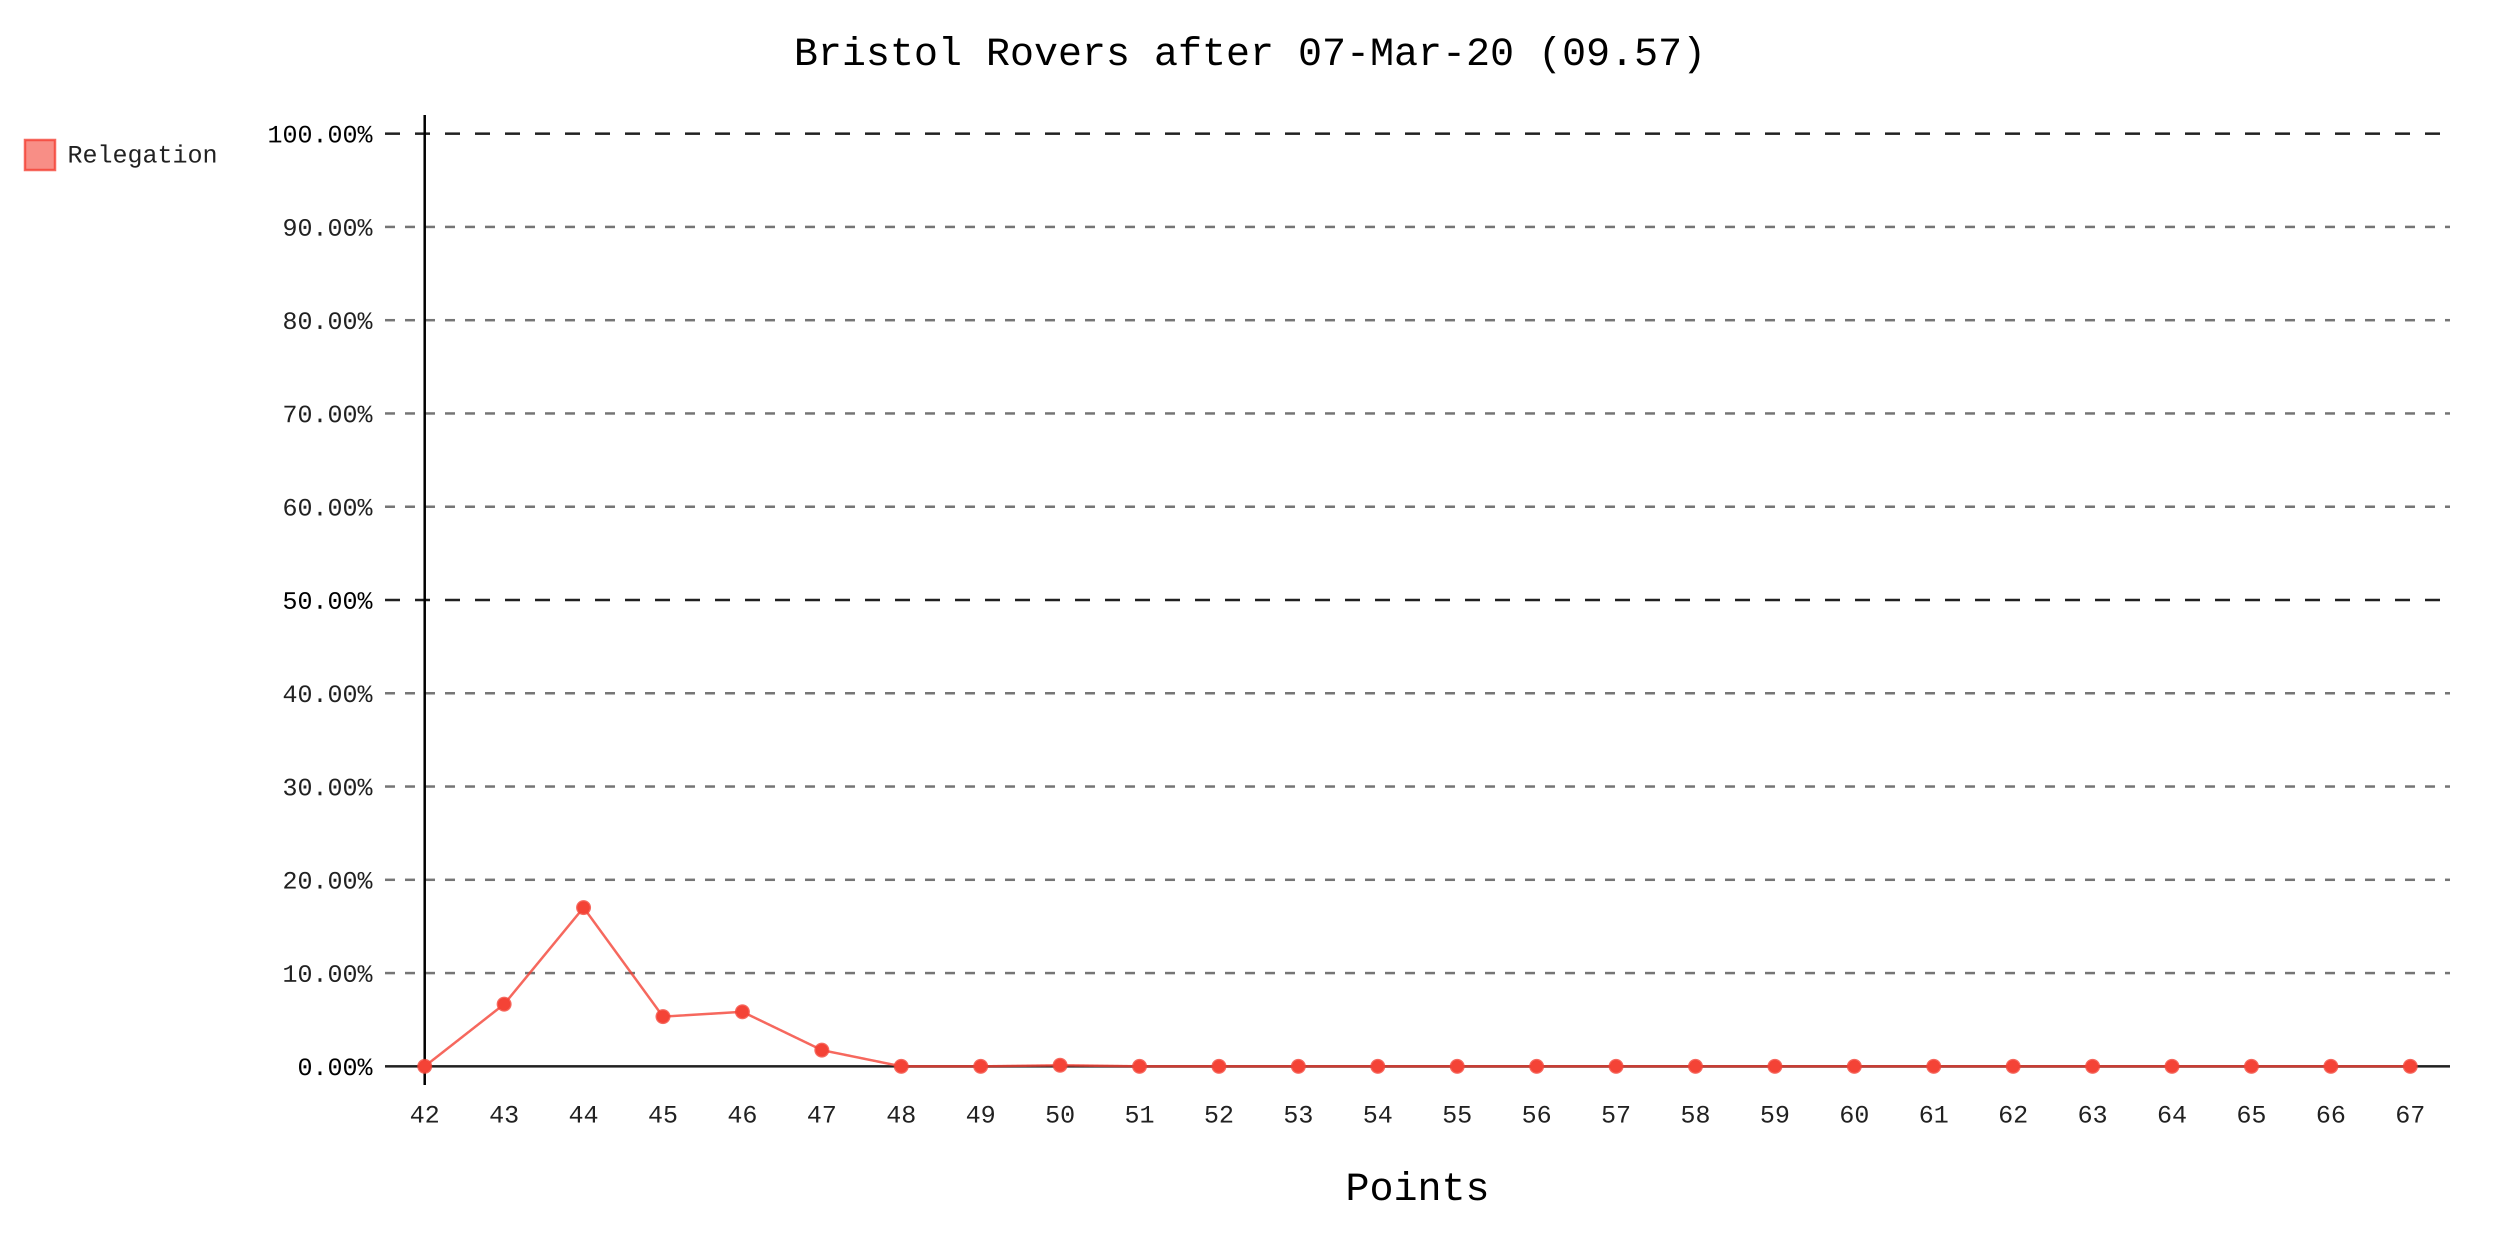
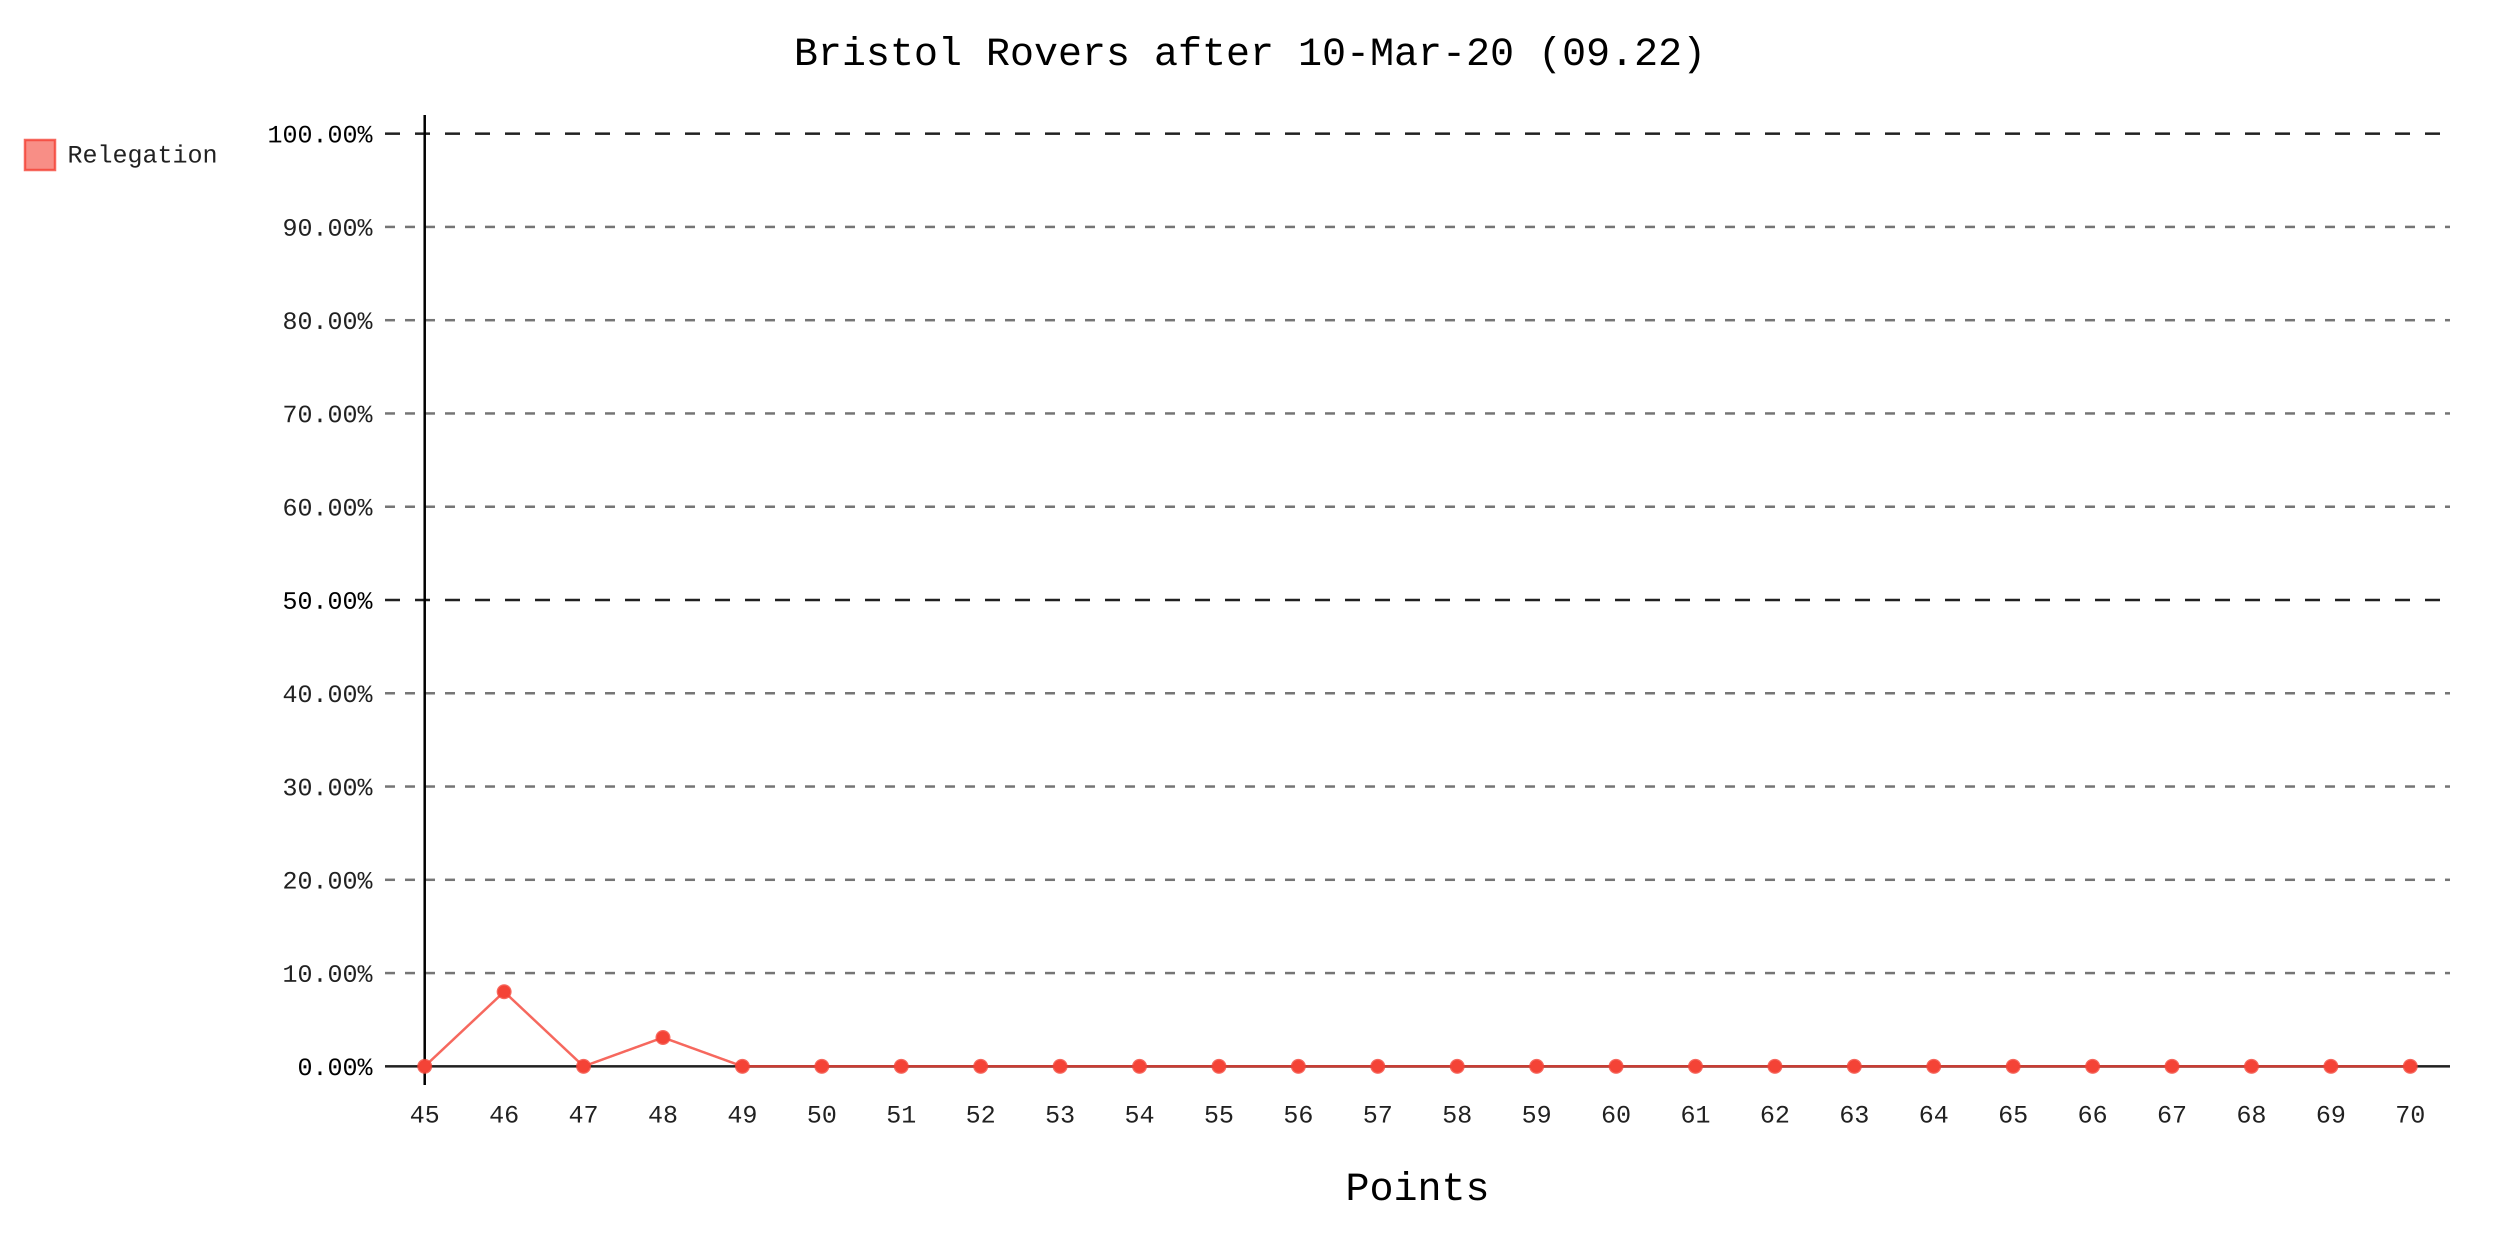
- <svg xmlns="http://www.w3.org/2000/svg" class="pygal-chart" id="chart-a885cdf7-ddc7-414f-87fe-0fa3ec4e8bf1" viewBox="0 0 1000 500">
+ <svg xmlns="http://www.w3.org/2000/svg" class="pygal-chart" id="chart-30b52625-56e4-4509-9dc0-7d3bb814ab62" viewBox="0 0 1000 500">
  <defs>
-     <style type="text/css">#chart-a885cdf7-ddc7-414f-87fe-0fa3ec4e8bf1{-webkit-user-select:none;-webkit-font-smoothing:antialiased;font-family:Consolas,"Liberation Mono",Menlo,Courier,monospace}#chart-a885cdf7-ddc7-414f-87fe-0fa3ec4e8bf1 .title{font-family:Consolas,"Liberation Mono",Menlo,Courier,monospace;font-size:16px}#chart-a885cdf7-ddc7-414f-87fe-0fa3ec4e8bf1 .legends .legend text{font-family:Consolas,"Liberation Mono",Menlo,Courier,monospace;font-size:10px}#chart-a885cdf7-ddc7-414f-87fe-0fa3ec4e8bf1 .axis text{font-family:Consolas,"Liberation Mono",Menlo,Courier,monospace;font-size:10px}#chart-a885cdf7-ddc7-414f-87fe-0fa3ec4e8bf1 .axis text.major{font-family:Consolas,"Liberation Mono",Menlo,Courier,monospace;font-size:10px}#chart-a885cdf7-ddc7-414f-87fe-0fa3ec4e8bf1 .text-overlay text.value{font-family:Consolas,"Liberation Mono",Menlo,Courier,monospace;font-size:16px}#chart-a885cdf7-ddc7-414f-87fe-0fa3ec4e8bf1 .text-overlay text.label{font-family:Consolas,"Liberation Mono",Menlo,Courier,monospace;font-size:10px}#chart-a885cdf7-ddc7-414f-87fe-0fa3ec4e8bf1 .tooltip{font-family:Consolas,"Liberation Mono",Menlo,Courier,monospace;font-size:14px}#chart-a885cdf7-ddc7-414f-87fe-0fa3ec4e8bf1 text.no_data{font-family:Consolas,"Liberation Mono",Menlo,Courier,monospace;font-size:64px}
- #chart-a885cdf7-ddc7-414f-87fe-0fa3ec4e8bf1{background-color:transparent}#chart-a885cdf7-ddc7-414f-87fe-0fa3ec4e8bf1 path,#chart-a885cdf7-ddc7-414f-87fe-0fa3ec4e8bf1 line,#chart-a885cdf7-ddc7-414f-87fe-0fa3ec4e8bf1 rect,#chart-a885cdf7-ddc7-414f-87fe-0fa3ec4e8bf1 circle{-webkit-transition:400ms ease-in;-moz-transition:400ms ease-in;transition:400ms ease-in}#chart-a885cdf7-ddc7-414f-87fe-0fa3ec4e8bf1 .graph &gt; .background{fill:transparent}#chart-a885cdf7-ddc7-414f-87fe-0fa3ec4e8bf1 .plot &gt; .background{fill:transparent}#chart-a885cdf7-ddc7-414f-87fe-0fa3ec4e8bf1 .graph{fill:rgba(0,0,0,.87)}#chart-a885cdf7-ddc7-414f-87fe-0fa3ec4e8bf1 text.no_data{fill:rgba(0,0,0,1)}#chart-a885cdf7-ddc7-414f-87fe-0fa3ec4e8bf1 .title{fill:rgba(0,0,0,1)}#chart-a885cdf7-ddc7-414f-87fe-0fa3ec4e8bf1 .legends .legend text{fill:rgba(0,0,0,.87)}#chart-a885cdf7-ddc7-414f-87fe-0fa3ec4e8bf1 .legends .legend:hover text{fill:rgba(0,0,0,1)}#chart-a885cdf7-ddc7-414f-87fe-0fa3ec4e8bf1 .axis .line{stroke:rgba(0,0,0,1)}#chart-a885cdf7-ddc7-414f-87fe-0fa3ec4e8bf1 .axis .guide.line{stroke:rgba(0,0,0,.54)}#chart-a885cdf7-ddc7-414f-87fe-0fa3ec4e8bf1 .axis .major.line{stroke:rgba(0,0,0,.87)}#chart-a885cdf7-ddc7-414f-87fe-0fa3ec4e8bf1 .axis text.major{fill:rgba(0,0,0,1)}#chart-a885cdf7-ddc7-414f-87fe-0fa3ec4e8bf1 .axis.y .guides:hover .guide.line,#chart-a885cdf7-ddc7-414f-87fe-0fa3ec4e8bf1 .line-graph .axis.x .guides:hover .guide.line,#chart-a885cdf7-ddc7-414f-87fe-0fa3ec4e8bf1 .stackedline-graph .axis.x .guides:hover .guide.line,#chart-a885cdf7-ddc7-414f-87fe-0fa3ec4e8bf1 .xy-graph .axis.x .guides:hover .guide.line{stroke:rgba(0,0,0,1)}#chart-a885cdf7-ddc7-414f-87fe-0fa3ec4e8bf1 .axis .guides:hover text{fill:rgba(0,0,0,1)}#chart-a885cdf7-ddc7-414f-87fe-0fa3ec4e8bf1 .reactive{fill-opacity:.6;stroke-opacity:.8}#chart-a885cdf7-ddc7-414f-87fe-0fa3ec4e8bf1 .ci{stroke:rgba(0,0,0,.87)}#chart-a885cdf7-ddc7-414f-87fe-0fa3ec4e8bf1 .reactive.active,#chart-a885cdf7-ddc7-414f-87fe-0fa3ec4e8bf1 .active .reactive{fill-opacity:.9;stroke-opacity:.9;stroke-width:4}#chart-a885cdf7-ddc7-414f-87fe-0fa3ec4e8bf1 .ci .reactive.active{stroke-width:1.5}#chart-a885cdf7-ddc7-414f-87fe-0fa3ec4e8bf1 .series text{fill:rgba(0,0,0,1)}#chart-a885cdf7-ddc7-414f-87fe-0fa3ec4e8bf1 .tooltip rect{fill:transparent;stroke:rgba(0,0,0,1);-webkit-transition:opacity 400ms ease-in;-moz-transition:opacity 400ms ease-in;transition:opacity 400ms ease-in}#chart-a885cdf7-ddc7-414f-87fe-0fa3ec4e8bf1 .tooltip .label{fill:rgba(0,0,0,.87)}#chart-a885cdf7-ddc7-414f-87fe-0fa3ec4e8bf1 .tooltip .label{fill:rgba(0,0,0,.87)}#chart-a885cdf7-ddc7-414f-87fe-0fa3ec4e8bf1 .tooltip .legend{font-size:.8em;fill:rgba(0,0,0,.54)}#chart-a885cdf7-ddc7-414f-87fe-0fa3ec4e8bf1 .tooltip .x_label{font-size:.6em;fill:rgba(0,0,0,1)}#chart-a885cdf7-ddc7-414f-87fe-0fa3ec4e8bf1 .tooltip .xlink{font-size:.5em;text-decoration:underline}#chart-a885cdf7-ddc7-414f-87fe-0fa3ec4e8bf1 .tooltip .value{font-size:1.5em}#chart-a885cdf7-ddc7-414f-87fe-0fa3ec4e8bf1 .bound{font-size:.5em}#chart-a885cdf7-ddc7-414f-87fe-0fa3ec4e8bf1 .max-value{font-size:.75em;fill:rgba(0,0,0,.54)}#chart-a885cdf7-ddc7-414f-87fe-0fa3ec4e8bf1 .map-element{fill:transparent;stroke:rgba(0,0,0,.54) !important}#chart-a885cdf7-ddc7-414f-87fe-0fa3ec4e8bf1 .map-element .reactive{fill-opacity:inherit;stroke-opacity:inherit}#chart-a885cdf7-ddc7-414f-87fe-0fa3ec4e8bf1 .color-0,#chart-a885cdf7-ddc7-414f-87fe-0fa3ec4e8bf1 .color-0 a:visited{stroke:#F44336;fill:#F44336}#chart-a885cdf7-ddc7-414f-87fe-0fa3ec4e8bf1 .text-overlay .color-0 text{fill:black}
- #chart-a885cdf7-ddc7-414f-87fe-0fa3ec4e8bf1 text.no_data{text-anchor:middle}#chart-a885cdf7-ddc7-414f-87fe-0fa3ec4e8bf1 .guide.line{fill:none}#chart-a885cdf7-ddc7-414f-87fe-0fa3ec4e8bf1 .centered{text-anchor:middle}#chart-a885cdf7-ddc7-414f-87fe-0fa3ec4e8bf1 .title{text-anchor:middle}#chart-a885cdf7-ddc7-414f-87fe-0fa3ec4e8bf1 .legends .legend text{fill-opacity:1}#chart-a885cdf7-ddc7-414f-87fe-0fa3ec4e8bf1 .axis.x text{text-anchor:middle}#chart-a885cdf7-ddc7-414f-87fe-0fa3ec4e8bf1 .axis.x:not(.web) text[transform]{text-anchor:start}#chart-a885cdf7-ddc7-414f-87fe-0fa3ec4e8bf1 .axis.x:not(.web) text[transform].backwards{text-anchor:end}#chart-a885cdf7-ddc7-414f-87fe-0fa3ec4e8bf1 .axis.y text{text-anchor:end}#chart-a885cdf7-ddc7-414f-87fe-0fa3ec4e8bf1 .axis.y text[transform].backwards{text-anchor:start}#chart-a885cdf7-ddc7-414f-87fe-0fa3ec4e8bf1 .axis.y2 text{text-anchor:start}#chart-a885cdf7-ddc7-414f-87fe-0fa3ec4e8bf1 .axis.y2 text[transform].backwards{text-anchor:end}#chart-a885cdf7-ddc7-414f-87fe-0fa3ec4e8bf1 .axis .guide.line{stroke-dasharray:4,4}#chart-a885cdf7-ddc7-414f-87fe-0fa3ec4e8bf1 .axis .major.guide.line{stroke-dasharray:6,6}#chart-a885cdf7-ddc7-414f-87fe-0fa3ec4e8bf1 .horizontal .axis.y .guide.line,#chart-a885cdf7-ddc7-414f-87fe-0fa3ec4e8bf1 .horizontal .axis.y2 .guide.line,#chart-a885cdf7-ddc7-414f-87fe-0fa3ec4e8bf1 .vertical .axis.x .guide.line{opacity:0}#chart-a885cdf7-ddc7-414f-87fe-0fa3ec4e8bf1 .horizontal .axis.always_show .guide.line,#chart-a885cdf7-ddc7-414f-87fe-0fa3ec4e8bf1 .vertical .axis.always_show .guide.line{opacity:1 !important}#chart-a885cdf7-ddc7-414f-87fe-0fa3ec4e8bf1 .axis.y .guides:hover .guide.line,#chart-a885cdf7-ddc7-414f-87fe-0fa3ec4e8bf1 .axis.y2 .guides:hover .guide.line,#chart-a885cdf7-ddc7-414f-87fe-0fa3ec4e8bf1 .axis.x .guides:hover .guide.line{opacity:1}#chart-a885cdf7-ddc7-414f-87fe-0fa3ec4e8bf1 .axis .guides:hover text{opacity:1}#chart-a885cdf7-ddc7-414f-87fe-0fa3ec4e8bf1 .nofill{fill:none}#chart-a885cdf7-ddc7-414f-87fe-0fa3ec4e8bf1 .subtle-fill{fill-opacity:.2}#chart-a885cdf7-ddc7-414f-87fe-0fa3ec4e8bf1 .dot{stroke-width:1px;fill-opacity:1}#chart-a885cdf7-ddc7-414f-87fe-0fa3ec4e8bf1 .dot.active{stroke-width:5px}#chart-a885cdf7-ddc7-414f-87fe-0fa3ec4e8bf1 .dot.negative{fill:transparent}#chart-a885cdf7-ddc7-414f-87fe-0fa3ec4e8bf1 text,#chart-a885cdf7-ddc7-414f-87fe-0fa3ec4e8bf1 tspan{stroke:none !important}#chart-a885cdf7-ddc7-414f-87fe-0fa3ec4e8bf1 .series text.active{opacity:1}#chart-a885cdf7-ddc7-414f-87fe-0fa3ec4e8bf1 .tooltip rect{fill-opacity:.95;stroke-width:.5}#chart-a885cdf7-ddc7-414f-87fe-0fa3ec4e8bf1 .tooltip text{fill-opacity:1}#chart-a885cdf7-ddc7-414f-87fe-0fa3ec4e8bf1 .showable{visibility:hidden}#chart-a885cdf7-ddc7-414f-87fe-0fa3ec4e8bf1 .showable.shown{visibility:visible}#chart-a885cdf7-ddc7-414f-87fe-0fa3ec4e8bf1 .gauge-background{fill:rgba(229,229,229,1);stroke:none}#chart-a885cdf7-ddc7-414f-87fe-0fa3ec4e8bf1 .bg-lines{stroke:transparent;stroke-width:2px}</style>
+     <style type="text/css">#chart-30b52625-56e4-4509-9dc0-7d3bb814ab62{-webkit-user-select:none;-webkit-font-smoothing:antialiased;font-family:Consolas,"Liberation Mono",Menlo,Courier,monospace}#chart-30b52625-56e4-4509-9dc0-7d3bb814ab62 .title{font-family:Consolas,"Liberation Mono",Menlo,Courier,monospace;font-size:16px}#chart-30b52625-56e4-4509-9dc0-7d3bb814ab62 .legends .legend text{font-family:Consolas,"Liberation Mono",Menlo,Courier,monospace;font-size:10px}#chart-30b52625-56e4-4509-9dc0-7d3bb814ab62 .axis text{font-family:Consolas,"Liberation Mono",Menlo,Courier,monospace;font-size:10px}#chart-30b52625-56e4-4509-9dc0-7d3bb814ab62 .axis text.major{font-family:Consolas,"Liberation Mono",Menlo,Courier,monospace;font-size:10px}#chart-30b52625-56e4-4509-9dc0-7d3bb814ab62 .text-overlay text.value{font-family:Consolas,"Liberation Mono",Menlo,Courier,monospace;font-size:16px}#chart-30b52625-56e4-4509-9dc0-7d3bb814ab62 .text-overlay text.label{font-family:Consolas,"Liberation Mono",Menlo,Courier,monospace;font-size:10px}#chart-30b52625-56e4-4509-9dc0-7d3bb814ab62 .tooltip{font-family:Consolas,"Liberation Mono",Menlo,Courier,monospace;font-size:14px}#chart-30b52625-56e4-4509-9dc0-7d3bb814ab62 text.no_data{font-family:Consolas,"Liberation Mono",Menlo,Courier,monospace;font-size:64px}
+ #chart-30b52625-56e4-4509-9dc0-7d3bb814ab62{background-color:transparent}#chart-30b52625-56e4-4509-9dc0-7d3bb814ab62 path,#chart-30b52625-56e4-4509-9dc0-7d3bb814ab62 line,#chart-30b52625-56e4-4509-9dc0-7d3bb814ab62 rect,#chart-30b52625-56e4-4509-9dc0-7d3bb814ab62 circle{-webkit-transition:400ms ease-in;-moz-transition:400ms ease-in;transition:400ms ease-in}#chart-30b52625-56e4-4509-9dc0-7d3bb814ab62 .graph &gt; .background{fill:transparent}#chart-30b52625-56e4-4509-9dc0-7d3bb814ab62 .plot &gt; .background{fill:transparent}#chart-30b52625-56e4-4509-9dc0-7d3bb814ab62 .graph{fill:rgba(0,0,0,.87)}#chart-30b52625-56e4-4509-9dc0-7d3bb814ab62 text.no_data{fill:rgba(0,0,0,1)}#chart-30b52625-56e4-4509-9dc0-7d3bb814ab62 .title{fill:rgba(0,0,0,1)}#chart-30b52625-56e4-4509-9dc0-7d3bb814ab62 .legends .legend text{fill:rgba(0,0,0,.87)}#chart-30b52625-56e4-4509-9dc0-7d3bb814ab62 .legends .legend:hover text{fill:rgba(0,0,0,1)}#chart-30b52625-56e4-4509-9dc0-7d3bb814ab62 .axis .line{stroke:rgba(0,0,0,1)}#chart-30b52625-56e4-4509-9dc0-7d3bb814ab62 .axis .guide.line{stroke:rgba(0,0,0,.54)}#chart-30b52625-56e4-4509-9dc0-7d3bb814ab62 .axis .major.line{stroke:rgba(0,0,0,.87)}#chart-30b52625-56e4-4509-9dc0-7d3bb814ab62 .axis text.major{fill:rgba(0,0,0,1)}#chart-30b52625-56e4-4509-9dc0-7d3bb814ab62 .axis.y .guides:hover .guide.line,#chart-30b52625-56e4-4509-9dc0-7d3bb814ab62 .line-graph .axis.x .guides:hover .guide.line,#chart-30b52625-56e4-4509-9dc0-7d3bb814ab62 .stackedline-graph .axis.x .guides:hover .guide.line,#chart-30b52625-56e4-4509-9dc0-7d3bb814ab62 .xy-graph .axis.x .guides:hover .guide.line{stroke:rgba(0,0,0,1)}#chart-30b52625-56e4-4509-9dc0-7d3bb814ab62 .axis .guides:hover text{fill:rgba(0,0,0,1)}#chart-30b52625-56e4-4509-9dc0-7d3bb814ab62 .reactive{fill-opacity:.6;stroke-opacity:.8}#chart-30b52625-56e4-4509-9dc0-7d3bb814ab62 .ci{stroke:rgba(0,0,0,.87)}#chart-30b52625-56e4-4509-9dc0-7d3bb814ab62 .reactive.active,#chart-30b52625-56e4-4509-9dc0-7d3bb814ab62 .active .reactive{fill-opacity:.9;stroke-opacity:.9;stroke-width:4}#chart-30b52625-56e4-4509-9dc0-7d3bb814ab62 .ci .reactive.active{stroke-width:1.5}#chart-30b52625-56e4-4509-9dc0-7d3bb814ab62 .series text{fill:rgba(0,0,0,1)}#chart-30b52625-56e4-4509-9dc0-7d3bb814ab62 .tooltip rect{fill:transparent;stroke:rgba(0,0,0,1);-webkit-transition:opacity 400ms ease-in;-moz-transition:opacity 400ms ease-in;transition:opacity 400ms ease-in}#chart-30b52625-56e4-4509-9dc0-7d3bb814ab62 .tooltip .label{fill:rgba(0,0,0,.87)}#chart-30b52625-56e4-4509-9dc0-7d3bb814ab62 .tooltip .label{fill:rgba(0,0,0,.87)}#chart-30b52625-56e4-4509-9dc0-7d3bb814ab62 .tooltip .legend{font-size:.8em;fill:rgba(0,0,0,.54)}#chart-30b52625-56e4-4509-9dc0-7d3bb814ab62 .tooltip .x_label{font-size:.6em;fill:rgba(0,0,0,1)}#chart-30b52625-56e4-4509-9dc0-7d3bb814ab62 .tooltip .xlink{font-size:.5em;text-decoration:underline}#chart-30b52625-56e4-4509-9dc0-7d3bb814ab62 .tooltip .value{font-size:1.5em}#chart-30b52625-56e4-4509-9dc0-7d3bb814ab62 .bound{font-size:.5em}#chart-30b52625-56e4-4509-9dc0-7d3bb814ab62 .max-value{font-size:.75em;fill:rgba(0,0,0,.54)}#chart-30b52625-56e4-4509-9dc0-7d3bb814ab62 .map-element{fill:transparent;stroke:rgba(0,0,0,.54) !important}#chart-30b52625-56e4-4509-9dc0-7d3bb814ab62 .map-element .reactive{fill-opacity:inherit;stroke-opacity:inherit}#chart-30b52625-56e4-4509-9dc0-7d3bb814ab62 .color-0,#chart-30b52625-56e4-4509-9dc0-7d3bb814ab62 .color-0 a:visited{stroke:#F44336;fill:#F44336}#chart-30b52625-56e4-4509-9dc0-7d3bb814ab62 .text-overlay .color-0 text{fill:black}
+ #chart-30b52625-56e4-4509-9dc0-7d3bb814ab62 text.no_data{text-anchor:middle}#chart-30b52625-56e4-4509-9dc0-7d3bb814ab62 .guide.line{fill:none}#chart-30b52625-56e4-4509-9dc0-7d3bb814ab62 .centered{text-anchor:middle}#chart-30b52625-56e4-4509-9dc0-7d3bb814ab62 .title{text-anchor:middle}#chart-30b52625-56e4-4509-9dc0-7d3bb814ab62 .legends .legend text{fill-opacity:1}#chart-30b52625-56e4-4509-9dc0-7d3bb814ab62 .axis.x text{text-anchor:middle}#chart-30b52625-56e4-4509-9dc0-7d3bb814ab62 .axis.x:not(.web) text[transform]{text-anchor:start}#chart-30b52625-56e4-4509-9dc0-7d3bb814ab62 .axis.x:not(.web) text[transform].backwards{text-anchor:end}#chart-30b52625-56e4-4509-9dc0-7d3bb814ab62 .axis.y text{text-anchor:end}#chart-30b52625-56e4-4509-9dc0-7d3bb814ab62 .axis.y text[transform].backwards{text-anchor:start}#chart-30b52625-56e4-4509-9dc0-7d3bb814ab62 .axis.y2 text{text-anchor:start}#chart-30b52625-56e4-4509-9dc0-7d3bb814ab62 .axis.y2 text[transform].backwards{text-anchor:end}#chart-30b52625-56e4-4509-9dc0-7d3bb814ab62 .axis .guide.line{stroke-dasharray:4,4}#chart-30b52625-56e4-4509-9dc0-7d3bb814ab62 .axis .major.guide.line{stroke-dasharray:6,6}#chart-30b52625-56e4-4509-9dc0-7d3bb814ab62 .horizontal .axis.y .guide.line,#chart-30b52625-56e4-4509-9dc0-7d3bb814ab62 .horizontal .axis.y2 .guide.line,#chart-30b52625-56e4-4509-9dc0-7d3bb814ab62 .vertical .axis.x .guide.line{opacity:0}#chart-30b52625-56e4-4509-9dc0-7d3bb814ab62 .horizontal .axis.always_show .guide.line,#chart-30b52625-56e4-4509-9dc0-7d3bb814ab62 .vertical .axis.always_show .guide.line{opacity:1 !important}#chart-30b52625-56e4-4509-9dc0-7d3bb814ab62 .axis.y .guides:hover .guide.line,#chart-30b52625-56e4-4509-9dc0-7d3bb814ab62 .axis.y2 .guides:hover .guide.line,#chart-30b52625-56e4-4509-9dc0-7d3bb814ab62 .axis.x .guides:hover .guide.line{opacity:1}#chart-30b52625-56e4-4509-9dc0-7d3bb814ab62 .axis .guides:hover text{opacity:1}#chart-30b52625-56e4-4509-9dc0-7d3bb814ab62 .nofill{fill:none}#chart-30b52625-56e4-4509-9dc0-7d3bb814ab62 .subtle-fill{fill-opacity:.2}#chart-30b52625-56e4-4509-9dc0-7d3bb814ab62 .dot{stroke-width:1px;fill-opacity:1}#chart-30b52625-56e4-4509-9dc0-7d3bb814ab62 .dot.active{stroke-width:5px}#chart-30b52625-56e4-4509-9dc0-7d3bb814ab62 .dot.negative{fill:transparent}#chart-30b52625-56e4-4509-9dc0-7d3bb814ab62 text,#chart-30b52625-56e4-4509-9dc0-7d3bb814ab62 tspan{stroke:none !important}#chart-30b52625-56e4-4509-9dc0-7d3bb814ab62 .series text.active{opacity:1}#chart-30b52625-56e4-4509-9dc0-7d3bb814ab62 .tooltip rect{fill-opacity:.95;stroke-width:.5}#chart-30b52625-56e4-4509-9dc0-7d3bb814ab62 .tooltip text{fill-opacity:1}#chart-30b52625-56e4-4509-9dc0-7d3bb814ab62 .showable{visibility:hidden}#chart-30b52625-56e4-4509-9dc0-7d3bb814ab62 .showable.shown{visibility:visible}#chart-30b52625-56e4-4509-9dc0-7d3bb814ab62 .gauge-background{fill:rgba(229,229,229,1);stroke:none}#chart-30b52625-56e4-4509-9dc0-7d3bb814ab62 .bg-lines{stroke:transparent;stroke-width:2px}</style>
  </defs>
  <g class="graph line-graph vertical">
    <rect class="background" height="500" width="1000" x="0" y="0" />
    <g class="plot" transform="translate(154, 46)">
      <rect class="background" height="388" width="826.0" x="0" y="0" />
      <g class="axis y always_show">
        <g class="guides">
          <path class="major line" d="M0 380.538 h826" />
          <text class="major" x="-5" y="384.038">0.00%</text>
        </g>
        <g class="guides">
          <path class="guide line" d="M0 343.231 h826" />
          <text class="" x="-5" y="346.731">10.00%</text>
        </g>
        <g class="guides">
          <path class="guide line" d="M0 305.923 h826" />
          <text class="" x="-5" y="309.423">20.00%</text>
        </g>
        <g class="guides">
          <path class="guide line" d="M0 268.615 h826" />
          <text class="" x="-5" y="272.115">30.00%</text>
        </g>
        <g class="guides">
          <path class="guide line" d="M0 231.308 h826" />
          <text class="" x="-5" y="234.808">40.00%</text>
        </g>
        <g class="guides">
          <path class="major guide line" d="M0 194 h826" />
          <text class="major" x="-5" y="197.5">50.00%</text>
        </g>
        <g class="guides">
          <path class="guide line" d="M0 156.692 h826" />
          <text class="" x="-5" y="160.192">60.00%</text>
        </g>
        <g class="guides">
          <path class="guide line" d="M0 119.385 h826" />
          <text class="" x="-5" y="122.885">70.00%</text>
        </g>
        <g class="guides">
          <path class="guide line" d="M0 82.077 h826" />
          <text class="" x="-5" y="85.577">80.00%</text>
        </g>
        <g class="guides">
          <path class="guide line" d="M0 44.769 h826" />
          <text class="" x="-5" y="48.269">90.00%</text>
        </g>
        <g class="guides">
          <path class="major guide line" d="M0 7.462 h826" />
          <text class="major" x="-5" y="10.962">100.00%</text>
        </g>
      </g>
      <g class="axis x">
        <g class="guides">
          <path class="line" d="M15.885 0 v388" />
-           <text class="" x="15.885" y="403.0">42</text>
+           <text class="" x="15.885" y="403.0">45</text>
        </g>
        <g class="guides">
          <path class="guide line" d="M47.654 0 v388" />
-           <text class="" x="47.654" y="403.0">43</text>
+           <text class="" x="47.654" y="403.0">46</text>
        </g>
        <g class="guides">
          <path class="guide line" d="M79.423 0 v388" />
-           <text class="" x="79.423" y="403.0">44</text>
+           <text class="" x="79.423" y="403.0">47</text>
        </g>
        <g class="guides">
          <path class="guide line" d="M111.192 0 v388" />
-           <text class="" x="111.192" y="403.0">45</text>
+           <text class="" x="111.192" y="403.0">48</text>
        </g>
        <g class="guides">
          <path class="guide line" d="M142.962 0 v388" />
-           <text class="" x="142.962" y="403.0">46</text>
+           <text class="" x="142.962" y="403.0">49</text>
        </g>
        <g class="guides">
          <path class="guide line" d="M174.731 0 v388" />
-           <text class="" x="174.731" y="403.0">47</text>
+           <text class="" x="174.731" y="403.0">50</text>
        </g>
        <g class="guides">
          <path class="guide line" d="M206.5 0 v388" />
-           <text class="" x="206.5" y="403.0">48</text>
+           <text class="" x="206.5" y="403.0">51</text>
        </g>
        <g class="guides">
          <path class="guide line" d="M238.269 0 v388" />
-           <text class="" x="238.269" y="403.0">49</text>
+           <text class="" x="238.269" y="403.0">52</text>
        </g>
        <g class="guides">
          <path class="guide line" d="M270.038 0 v388" />
-           <text class="" x="270.038" y="403.0">50</text>
+           <text class="" x="270.038" y="403.0">53</text>
        </g>
        <g class="guides">
          <path class="guide line" d="M301.808 0 v388" />
-           <text class="" x="301.808" y="403.0">51</text>
+           <text class="" x="301.808" y="403.0">54</text>
        </g>
        <g class="guides">
          <path class="guide line" d="M333.577 0 v388" />
-           <text class="" x="333.577" y="403.0">52</text>
+           <text class="" x="333.577" y="403.0">55</text>
        </g>
        <g class="guides">
          <path class="guide line" d="M365.346 0 v388" />
-           <text class="" x="365.346" y="403.0">53</text>
+           <text class="" x="365.346" y="403.0">56</text>
        </g>
        <g class="guides">
          <path class="guide line" d="M397.115 0 v388" />
-           <text class="" x="397.115" y="403.0">54</text>
+           <text class="" x="397.115" y="403.0">57</text>
        </g>
        <g class="guides">
          <path class="guide line" d="M428.885 0 v388" />
-           <text class="" x="428.885" y="403.0">55</text>
+           <text class="" x="428.885" y="403.0">58</text>
        </g>
        <g class="guides">
          <path class="guide line" d="M460.654 0 v388" />
-           <text class="" x="460.654" y="403.0">56</text>
+           <text class="" x="460.654" y="403.0">59</text>
        </g>
        <g class="guides">
          <path class="guide line" d="M492.423 0 v388" />
-           <text class="" x="492.423" y="403.0">57</text>
+           <text class="" x="492.423" y="403.0">60</text>
        </g>
        <g class="guides">
          <path class="guide line" d="M524.192 0 v388" />
-           <text class="" x="524.192" y="403.0">58</text>
+           <text class="" x="524.192" y="403.0">61</text>
        </g>
        <g class="guides">
          <path class="guide line" d="M555.962 0 v388" />
-           <text class="" x="555.962" y="403.0">59</text>
+           <text class="" x="555.962" y="403.0">62</text>
        </g>
        <g class="guides">
          <path class="guide line" d="M587.731 0 v388" />
-           <text class="" x="587.731" y="403.0">60</text>
+           <text class="" x="587.731" y="403.0">63</text>
        </g>
        <g class="guides">
          <path class="guide line" d="M619.5 0 v388" />
-           <text class="" x="619.5" y="403.0">61</text>
+           <text class="" x="619.5" y="403.0">64</text>
        </g>
        <g class="guides">
          <path class="guide line" d="M651.269 0 v388" />
-           <text class="" x="651.269" y="403.0">62</text>
+           <text class="" x="651.269" y="403.0">65</text>
        </g>
        <g class="guides">
          <path class="guide line" d="M683.038 0 v388" />
-           <text class="" x="683.038" y="403.0">63</text>
+           <text class="" x="683.038" y="403.0">66</text>
        </g>
        <g class="guides">
          <path class="guide line" d="M714.808 0 v388" />
-           <text class="" x="714.808" y="403.0">64</text>
+           <text class="" x="714.808" y="403.0">67</text>
        </g>
        <g class="guides">
          <path class="guide line" d="M746.577 0 v388" />
-           <text class="" x="746.577" y="403.0">65</text>
+           <text class="" x="746.577" y="403.0">68</text>
        </g>
        <g class="guides">
          <path class="guide line" d="M778.346 0 v388" />
-           <text class="" x="778.346" y="403.0">66</text>
+           <text class="" x="778.346" y="403.0">69</text>
        </g>
        <g class="guides">
          <path class="guide line" d="M810.115 0 v388" />
-           <text class="" x="810.115" y="403.0">67</text>
+           <text class="" x="810.115" y="403.0">70</text>
        </g>
      </g>
      <g class="series serie-0 color-0">
-         <path class="line reactive nofill" d="M15.885 380.538 L47.654 355.667 79.423 317.036 111.192 360.641 142.962 358.721 174.731 374.05 206.5 380.538 238.269 380.538 270.038 380.101 301.808 380.538 333.577 380.538 365.346 380.538 397.115 380.538 428.885 380.538 460.654 380.538 492.423 380.538 524.192 380.538 555.962 380.538 587.731 380.538 619.5 380.538 651.269 380.538 683.038 380.538 714.808 380.538 746.577 380.538 778.346 380.538 810.115 380.538" />
+         <path class="line reactive nofill" d="M15.885 380.538 L47.654 350.692 79.423 380.538 111.192 369 142.962 380.538 174.731 380.538 206.5 380.538 238.269 380.538 270.038 380.538 301.808 380.538 333.577 380.538 365.346 380.538 397.115 380.538 428.885 380.538 460.654 380.538 492.423 380.538 524.192 380.538 555.962 380.538 587.731 380.538 619.5 380.538 651.269 380.538 683.038 380.538 714.808 380.538 746.577 380.538 778.346 380.538 810.115 380.538" />
      </g>
    </g>
    <g class="titles">
-       <text class="title plot_title" x="500.0" y="26">Bristol Rovers after 07-Mar-20 (09.57)</text>
+       <text class="title plot_title" x="500.0" y="26">Bristol Rovers after 10-Mar-20 (09.22)</text>
      <text class="title" x="567.0" y="480">Points</text>
    </g>
    <g class="plot overlay" transform="translate(154, 46)">
      <g class="series serie-0 color-0">
        <g class="dots">
          <circle class="dot reactive tooltip-trigger" cx="15.885" cy="380.538" r="2.5" />
        </g>
        <g class="dots">
-           <circle class="dot reactive tooltip-trigger" cx="47.654" cy="355.667" r="2.5" />
-         </g>
-         <g class="dots">
-           <circle class="dot reactive tooltip-trigger" cx="79.423" cy="317.036" r="2.5" />
-         </g>
-         <g class="dots">
-           <circle class="dot reactive tooltip-trigger" cx="111.192" cy="360.641" r="2.5" />
-         </g>
-         <g class="dots">
-           <circle class="dot reactive tooltip-trigger" cx="142.962" cy="358.721" r="2.5" />
-         </g>
-         <g class="dots">
-           <circle class="dot reactive tooltip-trigger" cx="174.731" cy="374.05" r="2.5" />
+           <circle class="dot reactive tooltip-trigger" cx="47.654" cy="350.692" r="2.5" />
+         </g>
+         <g class="dots">
+           <circle class="dot reactive tooltip-trigger" cx="79.423" cy="380.538" r="2.5" />
+         </g>
+         <g class="dots">
+           <circle class="dot reactive tooltip-trigger" cx="111.192" cy="369.0" r="2.5" />
+         </g>
+         <g class="dots">
+           <circle class="dot reactive tooltip-trigger" cx="142.962" cy="380.538" r="2.5" />
+         </g>
+         <g class="dots">
+           <circle class="dot reactive tooltip-trigger" cx="174.731" cy="380.538" r="2.5" />
        </g>
        <g class="dots">
          <circle class="dot reactive tooltip-trigger" cx="206.5" cy="380.538" r="2.5" />
        </g>
        <g class="dots">
          <circle class="dot reactive tooltip-trigger" cx="238.269" cy="380.538" r="2.5" />
        </g>
        <g class="dots">
-           <circle class="dot reactive tooltip-trigger" cx="270.038" cy="380.101" r="2.5" />
+           <circle class="dot reactive tooltip-trigger" cx="270.038" cy="380.538" r="2.5" />
        </g>
        <g class="dots">
          <circle class="dot reactive tooltip-trigger" cx="301.808" cy="380.538" r="2.5" />
        </g>
        <g class="dots">
          <circle class="dot reactive tooltip-trigger" cx="333.577" cy="380.538" r="2.5" />
        </g>
        <g class="dots">
          <circle class="dot reactive tooltip-trigger" cx="365.346" cy="380.538" r="2.5" />
        </g>
        <g class="dots">
          <circle class="dot reactive tooltip-trigger" cx="397.115" cy="380.538" r="2.5" />
        </g>
        <g class="dots">
          <circle class="dot reactive tooltip-trigger" cx="428.885" cy="380.538" r="2.5" />
        </g>
        <g class="dots">
          <circle class="dot reactive tooltip-trigger" cx="460.654" cy="380.538" r="2.5" />
        </g>
        <g class="dots">
          <circle class="dot reactive tooltip-trigger" cx="492.423" cy="380.538" r="2.5" />
        </g>
        <g class="dots">
          <circle class="dot reactive tooltip-trigger" cx="524.192" cy="380.538" r="2.5" />
        </g>
        <g class="dots">
          <circle class="dot reactive tooltip-trigger" cx="555.962" cy="380.538" r="2.5" />
        </g>
        <g class="dots">
          <circle class="dot reactive tooltip-trigger" cx="587.731" cy="380.538" r="2.5" />
        </g>
        <g class="dots">
          <circle class="dot reactive tooltip-trigger" cx="619.5" cy="380.538" r="2.5" />
        </g>
        <g class="dots">
          <circle class="dot reactive tooltip-trigger" cx="651.269" cy="380.538" r="2.5" />
        </g>
        <g class="dots">
          <circle class="dot reactive tooltip-trigger" cx="683.038" cy="380.538" r="2.5" />
        </g>
        <g class="dots">
          <circle class="dot reactive tooltip-trigger" cx="714.808" cy="380.538" r="2.5" />
        </g>
        <g class="dots">
          <circle class="dot reactive tooltip-trigger" cx="746.577" cy="380.538" r="2.5" />
        </g>
        <g class="dots">
          <circle class="dot reactive tooltip-trigger" cx="778.346" cy="380.538" r="2.5" />
        </g>
        <g class="dots">
          <circle class="dot reactive tooltip-trigger" cx="810.115" cy="380.538" r="2.5" />
        </g>
      </g>
    </g>
    <g class="plot text-overlay" transform="translate(154, 46)">
      <g class="series serie-0 color-0" />
    </g>
    <g class="plot tooltip-overlay" transform="translate(154, 46)">
      <g class="tooltip" style="opacity: 0" transform="translate(0 0)">
        <rect class="tooltip-box" height="0" rx="0" ry="0" width="0" />
        <g class="text" />
      </g>
    </g>
    <g class="legends" transform="translate(10, 56)">
      <g class="legend reactive activate-serie" id="activate-serie-0">
        <rect class="color-0 reactive" height="12" width="12" x="0.0" y="0.0" />
        <text x="17.0" y="9.0">Relegation</text>
      </g>
    </g>
    <g class="legends" transform="translate(990, 56)" />
  </g>
</svg>
